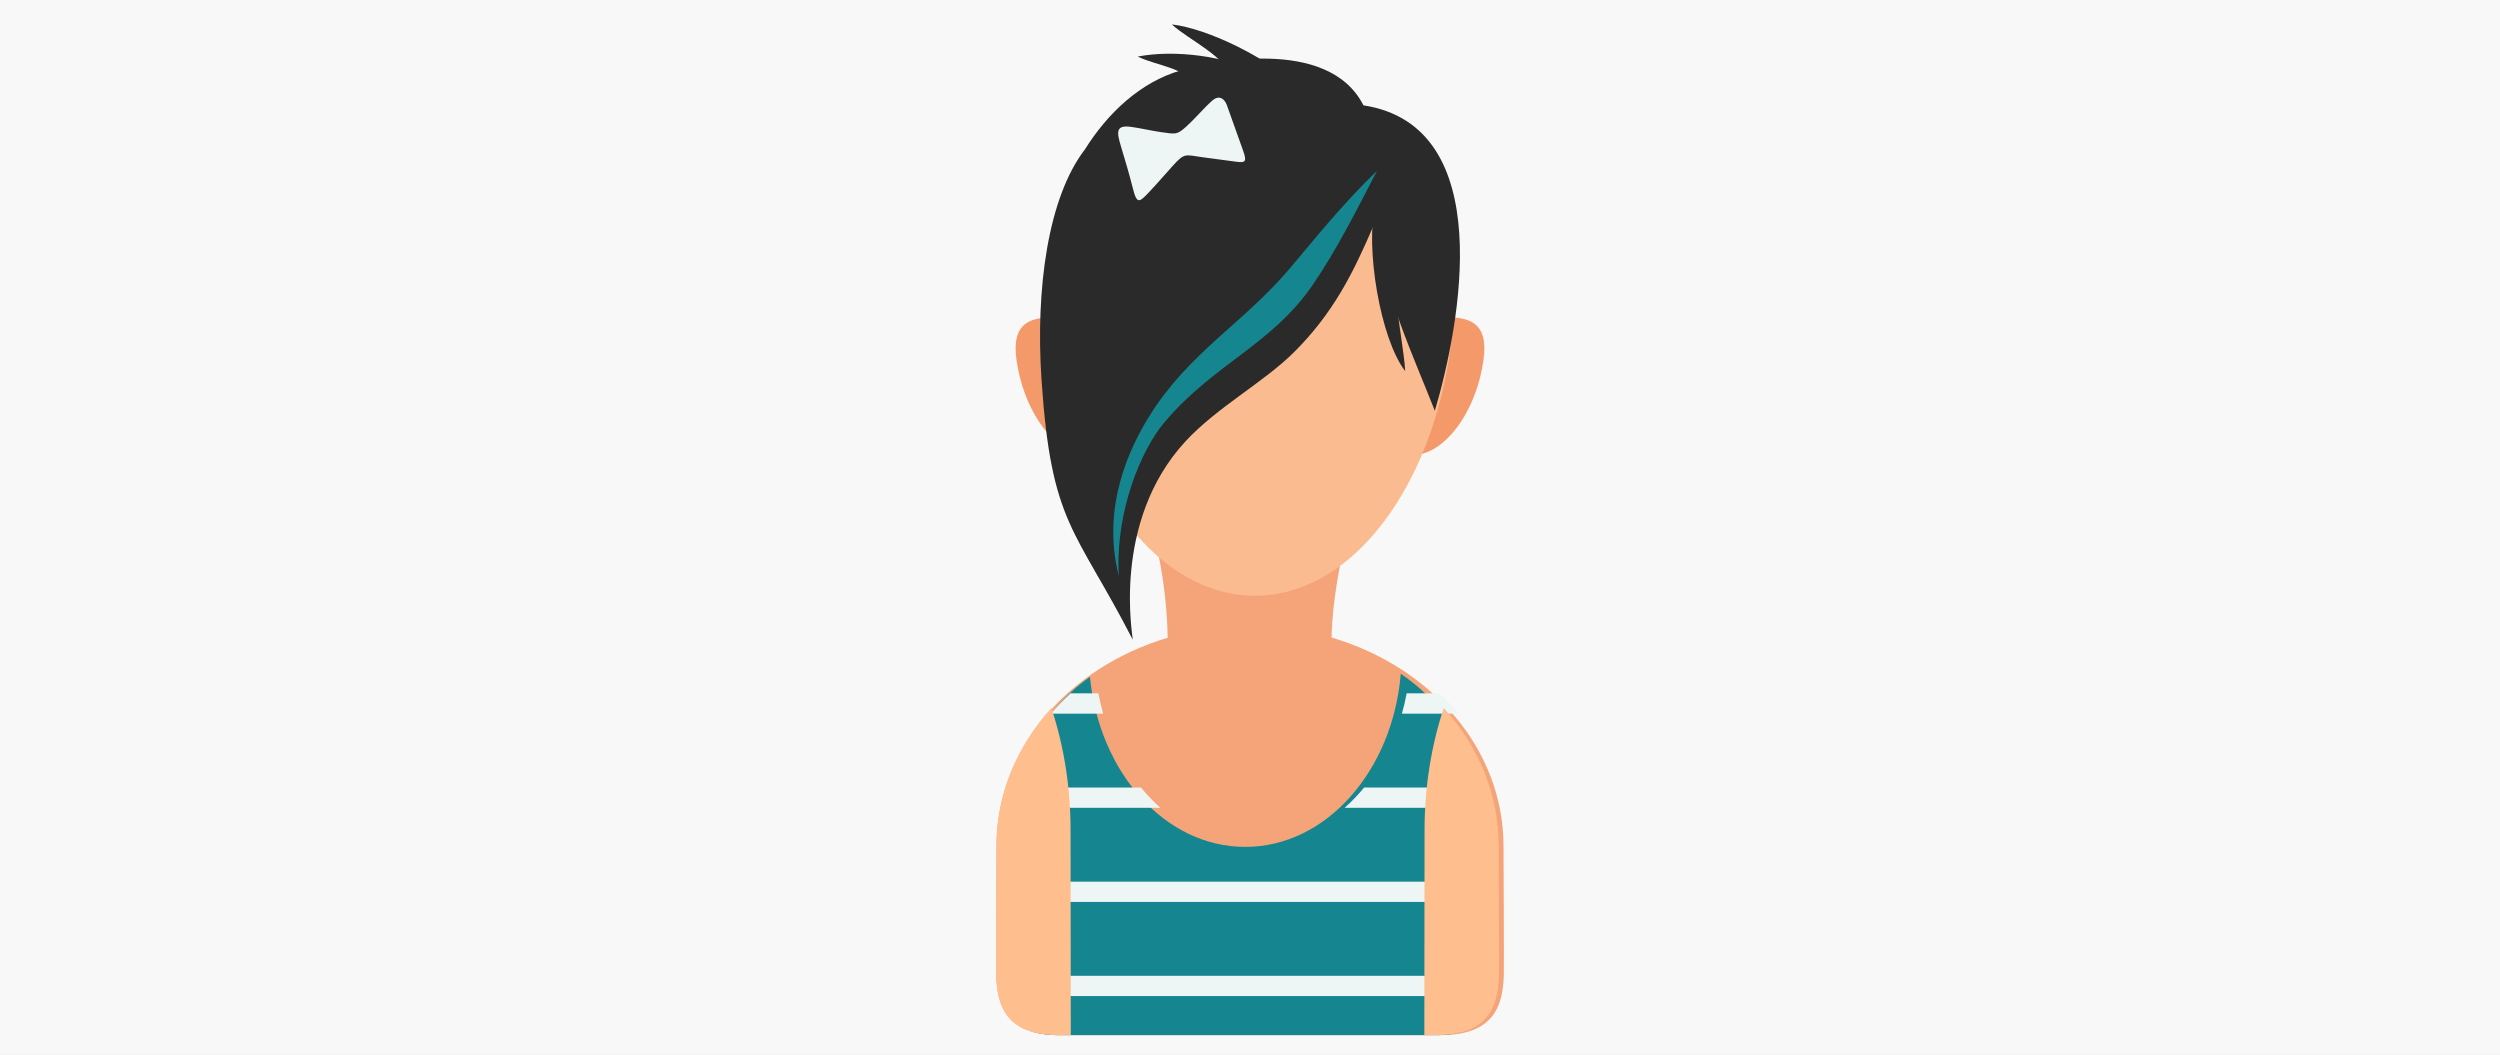
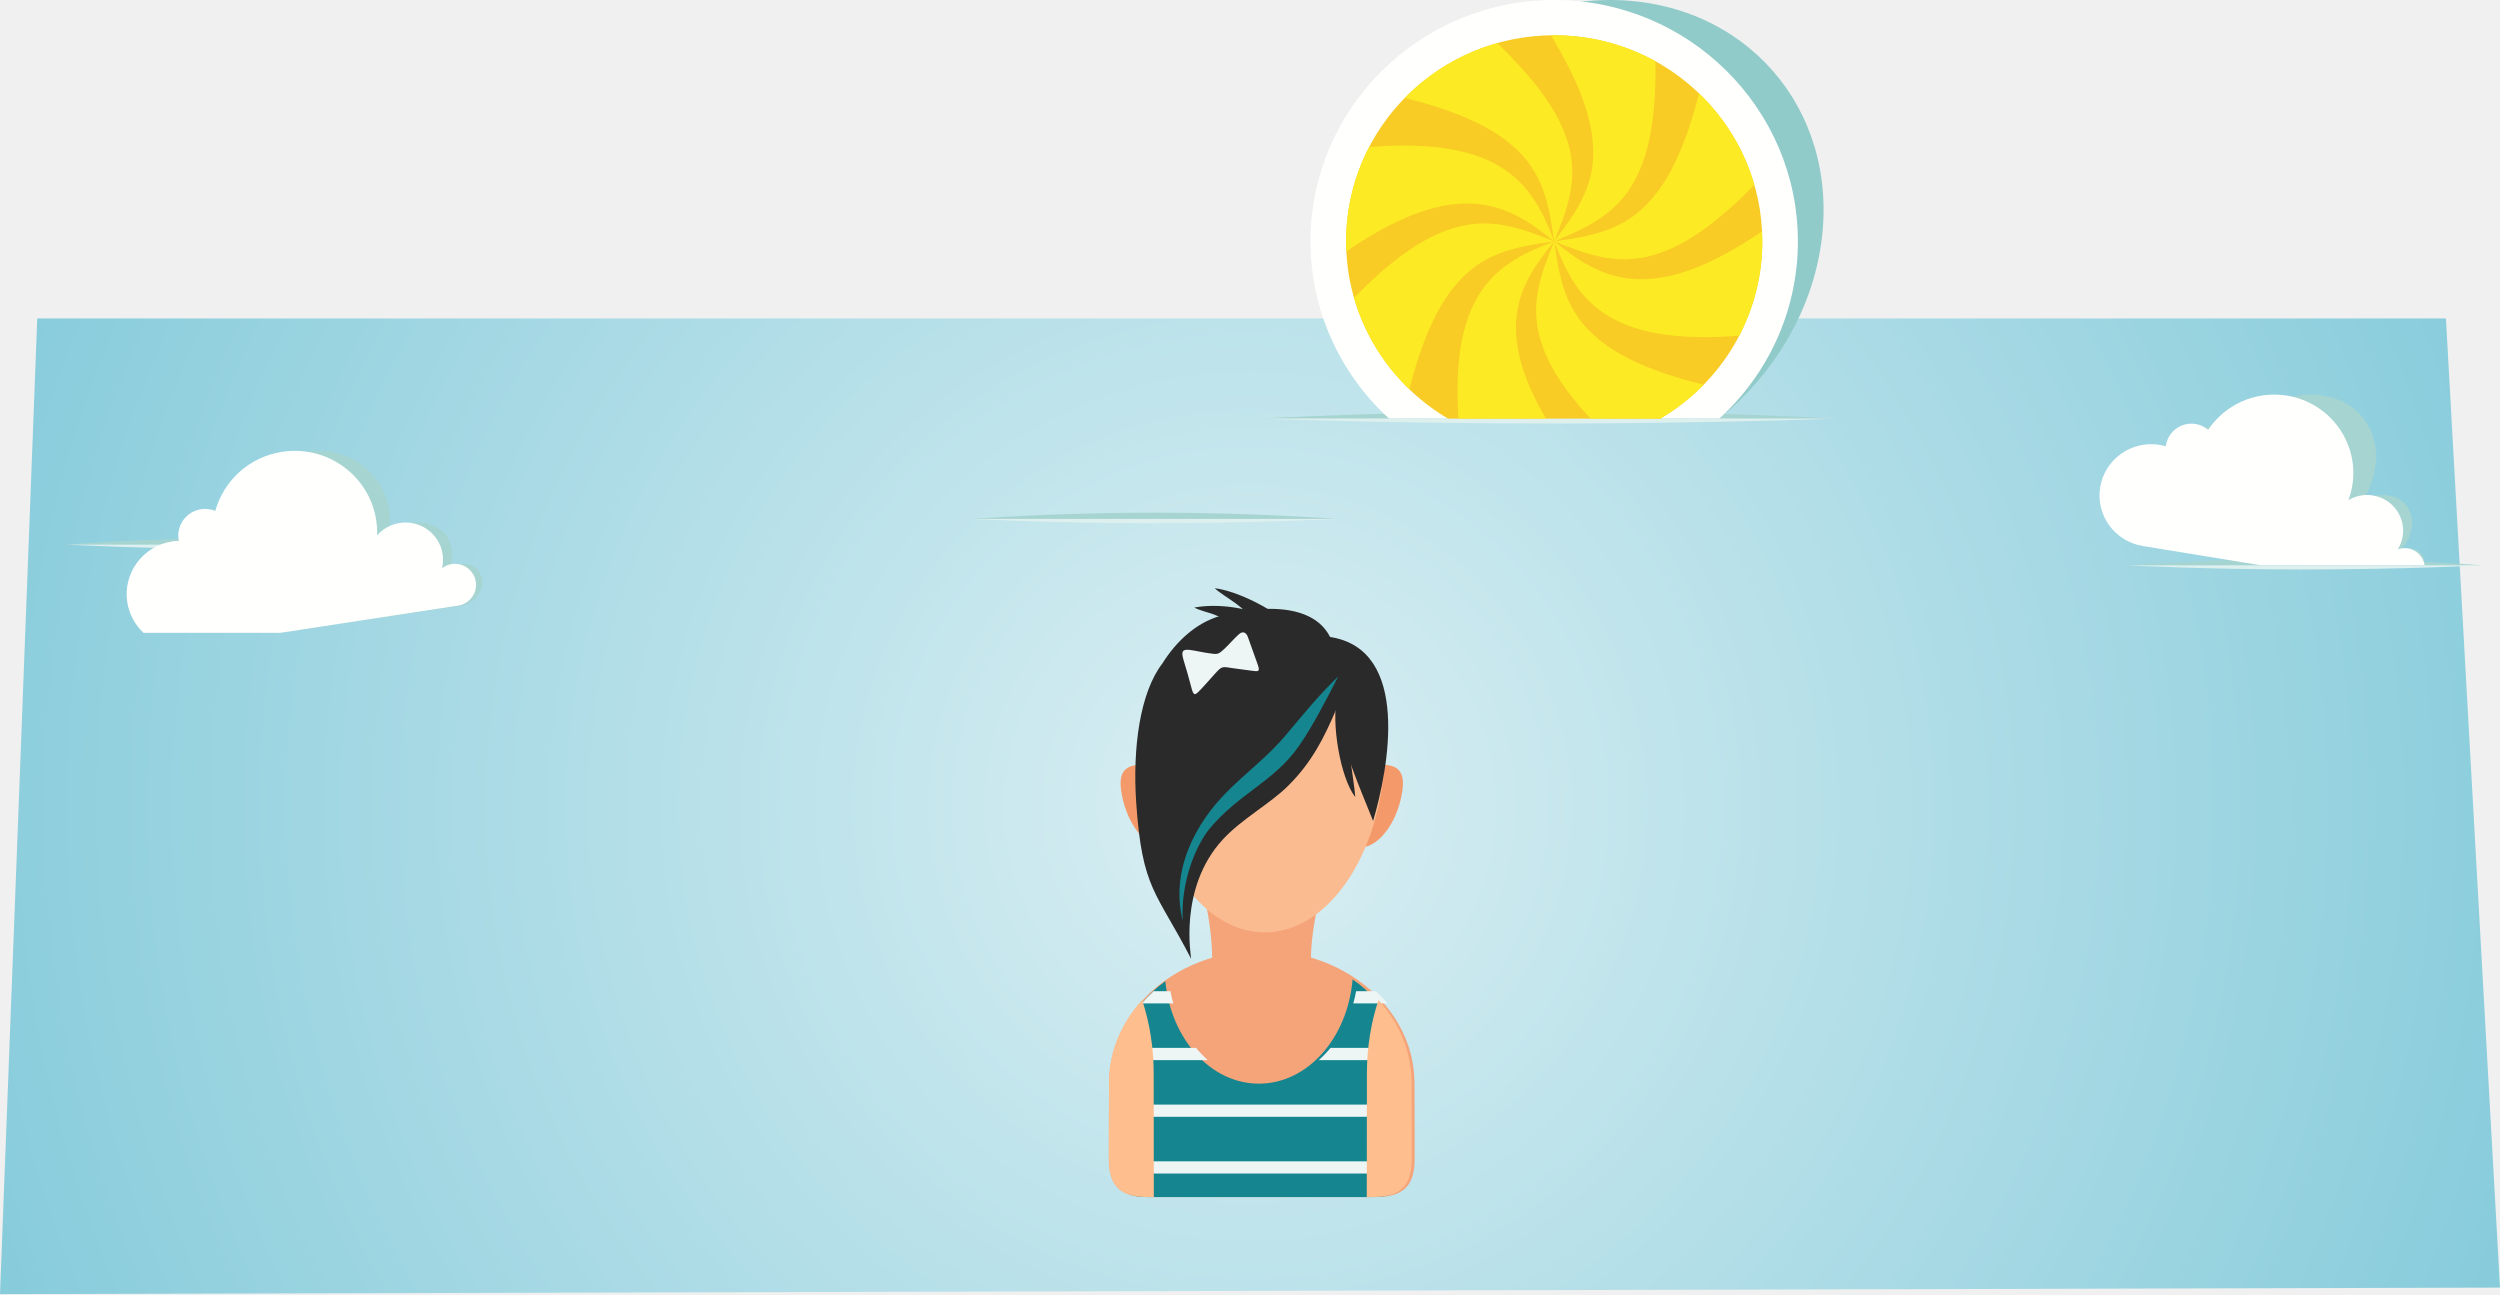
- <svg xmlns="http://www.w3.org/2000/svg" width="512px" height="216px" viewBox="0 0 512 216" version="1.1">
+ <svg xmlns="http://www.w3.org/2000/svg" width="850px" height="440px" viewBox="0 0 850 440" version="1.1">
+   <defs>
+     <radialGradient cx="49.999%" cy="49.999%" fx="49.999%" fy="49.999%" r="177.797%" gradientTransform="translate(0.49999,0.499995),scale(0.39027,1),rotate(180),translate(-0.49999,-0.499995)" id="radialGradient-1">
+       <stop stop-color="#DAEFF3" offset="0%" />
+       <stop stop-color="#6EC1D4" offset="100%" />
+     </radialGradient>
+   </defs>
  <g id="Page-1" stroke="none" stroke-width="1" fill="none" fill-rule="evenodd">
-     <g id="featured-image" fill-rule="nonzero">
-       <rect id="background" fill-opacity="0.5" fill="#FFFFFF" x="0" y="0" width="512" height="216" />
-       <g id="balance" transform="translate(204, 5)">
+     <g id="featured" fill-rule="nonzero">
+       <polygon id="BluSky" fill="url(#radialGradient-1)" points="0 440 850 437.786 831.617 108.27 12.667 108.27" />
+       <g id="Group" transform="translate(22.50045, 116.7783)">
+         <path d="M821.658,75.442 L700.546,75.442 C700.546,75.442 727.657,73.347 761.102,73.347 C794.545,73.347 821.658,75.442 821.658,75.442" id="Fill-9" fill="#A6D4D1" />
+         <path d="M700.546,75.442 C700.546,75.442 727.657,76.84 761.102,76.84 C794.542,76.84 821.658,75.442 821.658,75.442 L700.546,75.442 Z" id="Fill-10" fill="#DEF0EE" />
+         <path d="M707.344,68.863 C698.031,67.298 693.212,58.33 696.602,48.838 C700.003,39.342 710.431,32.91 719.88,34.477 C720.596,34.598 721.272,34.774 721.937,34.976 C721.983,34.836 721.993,34.701 722.044,34.566 C723.792,29.815 729.049,26.598 733.781,27.384 C735.385,27.647 736.692,28.366 737.69,29.352 C745.229,20.858 756.835,15.976 767.526,17.744 C782.011,20.14 789.075,33.86 783.35,48.388 C782.685,50.082 781.865,51.71 780.928,53.269 C783.693,51.825 786.78,51.189 789.701,51.678 C796.197,52.766 799.313,59.017 796.67,65.635 C796.034,67.228 795.119,68.694 794.016,69.991 C795.168,69.622 796.351,69.473 797.5,69.665 C800.44,70.165 802.132,72.566 801.883,75.442 L746.334,75.442 C728.57,72.44 711.48,69.562 707.344,68.863" id="Fill-11" fill="#A6D4D1" />
+         <path d="M706.059,68.863 C696.473,67.298 689.986,58.33 691.564,48.838 C693.148,39.342 702.196,32.91 711.784,34.477 C712.514,34.598 713.215,34.774 713.904,34.976 C713.924,34.836 713.909,34.701 713.931,34.566 C714.722,29.815 719.252,26.598 724.045,27.384 C725.671,27.647 727.092,28.366 728.27,29.352 C733.944,20.858 744.289,15.976 755.097,17.744 C769.765,20.14 779.696,33.86 777.274,48.388 C776.992,50.082 776.542,51.71 775.962,53.269 C778.375,51.825 781.296,51.189 784.294,51.678 C790.976,52.766 795.501,59.017 794.396,65.635 C794.133,67.228 793.556,68.694 792.758,69.991 C793.817,69.622 794.968,69.473 796.156,69.665 C799.208,70.165 801.458,72.566 801.883,75.442 L746.334,75.442 C727.956,72.44 710.323,69.562 706.059,68.863" id="Fill-12" fill="#FFFFFE" />
+         <path d="M432.204,59.67 L307.735,59.67 C307.735,59.67 335.596,57.517 369.968,57.517 C404.338,57.517 432.204,59.67 432.204,59.67" id="Fill-13" fill="#A6D4D1" />
+         <path d="M432.204,59.67 L307.735,59.67 C307.735,59.67 335.596,61.105 369.968,61.105 C404.336,61.105 432.204,59.67 432.204,59.67" id="Fill-14" fill="#DEF0EE" />
+         <path d="M119.679,68.378 L0,68.378 C0,68.378 26.791,66.17 59.841,66.17 C92.887,66.17 119.679,68.378 119.679,68.378" id="Fill-21" fill="#A6D4D1" />
+         <path d="M119.679,68.378 L0,68.378 C0,68.378 26.791,69.854 59.841,69.854 C92.887,69.854 119.679,68.378 119.679,68.378" id="Fill-22" fill="#DEF0EE" />
+         <path d="M22.062,87.995 C21.736,78.096 29.728,68.833 39.911,67.3 C40.685,67.184 41.445,67.134 42.195,67.112 C42.186,66.97 42.141,66.84 42.136,66.697 C41.976,61.748 45.973,57.114 51.065,56.348 C52.793,56.087 54.406,56.338 55.818,56.938 C59.911,46.712 69.551,38.561 81.028,36.839 C96.61,34.496 109.643,44.879 110.135,60.024 C110.195,61.791 110.064,63.549 109.788,65.275 C111.974,63.069 114.844,61.502 118.031,61.022 C125.129,59.954 131.063,64.682 131.289,71.582 C131.343,73.243 131.055,74.877 130.497,76.418 C131.515,75.712 132.664,75.196 133.925,75.008 C137.939,74.402 141.292,77.078 141.42,80.977 C141.547,84.88 138.401,88.527 134.389,89.128 C131.843,89.509 99.047,94.439 72.827,98.378 L26.293,98.378 C23.773,95.709 22.195,92.132 22.062,87.995" id="Fill-23" fill="#A6D4D1" />
+         <path d="M20.778,87.995 C19.233,78.096 26.079,68.833 36.077,67.3 C36.836,67.184 37.587,67.134 38.335,67.112 C38.307,66.97 38.249,66.84 38.226,66.697 C37.456,61.748 40.879,57.114 45.878,56.348 C47.573,56.087 49.217,56.338 50.702,56.938 C53.534,46.712 62.167,38.561 73.431,36.839 C88.725,34.496 103.037,44.879 105.402,60.024 C105.678,61.791 105.764,63.549 105.702,65.275 C107.616,63.069 110.295,61.502 113.421,61.022 C120.386,59.954 126.906,64.682 127.982,71.582 C128.241,73.243 128.154,74.877 127.785,76.418 C128.716,75.712 129.804,75.196 131.04,75.008 C134.978,74.402 138.663,77.078 139.272,80.977 C139.88,84.88 137.184,88.527 133.247,89.128 C130.748,89.509 98.561,94.439 72.827,98.378 L26.293,98.378 C23.445,95.709 21.424,92.132 20.778,87.995" id="clouss" fill="#FFFFFE" />
+       </g>
+       <g id="Sun" transform="translate(428.9236, 0)">
+         <path d="M195.266,142.321 L0,142.321 C0,142.321 43.71,139.809 97.631,139.809 C151.554,139.809 195.266,142.321 195.266,142.321" id="Fill-25" fill="#A6D4D1" />
+         <path d="M195.266,142.321 L0,142.321 C0,142.321 43.71,143.997 97.631,143.997 C151.554,143.997 195.266,142.321 195.266,142.321" id="Fill-26" fill="#DEF0EE" />
+         <path d="M190.376,82.06 C196.398,36.812 164.129,0 118.44,0 C72.759,0 30.692,36.812 24.67,82.06 C21.503,105.862 28.944,127.318 43.345,142.321 L155.665,142.321 C174.063,127.318 187.209,105.862 190.376,82.06" id="Fill-27" fill="#90CBC9" />
+         <path d="M182.356,82.06 C182.356,36.812 145.194,0 99.505,0 C53.819,0 16.652,36.812 16.652,82.06 C16.652,105.862 26.946,127.318 43.345,142.321 L155.665,142.321 C172.067,127.318 182.356,105.862 182.356,82.06" id="Fill-28" fill="#FFFFFE" />
+         <path d="M170.26,82.06 C170.26,43.355 138.585,11.98 99.505,11.98 C60.427,11.98 28.75,43.355 28.75,82.06 C28.75,107.696 42.656,130.105 63.395,142.321 L135.618,142.321 C156.357,130.105 170.26,107.696 170.26,82.06" id="Fill-29" fill="#F8CC24" />
+         <path d="M36.597,49.996 C31.593,59.607 28.75,70.5 28.75,82.06 C28.75,83.195 28.781,84.323 28.835,85.449 C66.888,59.451 83.951,69.457 99.505,82.06 C92.397,63.444 82.675,46.326 36.597,49.996" id="Fill-30" fill="#FCEB24" />
+         <path d="M62.879,78.372 C53.583,81.644 43.082,89.357 31.456,101.243 C34.896,113.236 41.47,123.914 50.262,132.357 C54.33,116.313 59.527,104.439 65.924,97.003 C75.346,85.476 87.424,83.771 99.505,82.06 C88.184,77.558 76.858,73.055 62.879,78.372" id="Fill-31" fill="#FCEB24" />
+         <path d="M99.505,82.06 C80.996,88.99 63.972,98.462 66.992,142.321 L96.674,142.321 C78.535,111.322 87.936,96.068 99.505,82.06" id="Fill-33" fill="#FCEB24" />
+         <path d="M103.227,45.784 C99.924,36.577 92.137,26.178 80.137,14.66 C68.027,18.068 57.246,24.582 48.724,33.287 C64.923,37.316 76.909,42.463 84.418,48.8 C96.056,58.133 97.777,70.095 99.505,82.06 C104.05,70.844 108.597,59.63 103.227,45.784" id="Fill-34" fill="#FCEB24" />
+         <path d="M170.175,78.672 C132.12,104.67 115.062,94.66 99.505,82.06 C106.613,100.673 116.337,117.792 162.415,114.123 C167.417,104.511 170.26,93.617 170.26,82.06 C170.26,80.923 170.231,79.795 170.175,78.672" id="Fill-35" fill="#FCEB24" />
+         <path d="M136.131,85.747 C145.43,82.474 155.928,74.76 167.556,62.876 C164.117,50.882 157.54,40.205 148.75,31.761 C144.683,47.805 139.483,59.68 133.084,67.115 C123.661,78.644 111.583,80.349 99.505,82.06 C110.829,86.559 122.15,91.063 136.131,85.747" id="Fill-36" fill="#FCEB24" />
+         <path d="M128.036,59.016 C132.273,50.191 134.191,37.384 133.929,20.837 C122.934,14.764 110.661,11.82 98.417,12.007 C106.992,26.2 111.795,38.236 112.581,47.976 C114.149,62.726 106.827,72.392 99.505,82.06 C110.724,77.311 121.948,72.567 128.036,59.016" id="Fill-37" fill="#FCEB24" />
+         <path d="M150.288,130.832 C134.089,126.802 122.101,121.654 114.594,115.319 C102.957,105.987 101.231,94.022 99.505,82.06 C94.963,93.275 90.416,104.49 95.783,118.334 C98.388,125.599 103.799,133.609 111.856,142.321 L135.581,142.321 C140.99,139.143 145.936,135.277 150.288,130.832" id="Fill-32" fill="#FCEB24" />
+       </g>
+       <g id="balance" transform="translate(377, 200)">
        <path d="M70.73,80 C71.899,86.426 74.312,93.689 72.55,101.071 C70.43,109.946 68.82,118.293 68.717,125.567 C89.191,131.612 103.922,148.455 103.922,168.287 C103.922,170.229 104.045,192.519 103.982,194.659 C103.801,200.913 102.036,207 90.991,207 L12.979,207 C1.965,207 0.2,200.902 0.018,194.652 C-0.045,192.512 0.078,170.224 0.078,168.287 C0.078,148.499 14.744,131.688 35.147,125.608 C35.015,118.324 33.95,109.962 31.45,101.071 C29.387,93.738 32.101,86.426 33.269,80 L70.73,80" id="Fill-149" fill="#F5A479" />
        <path d="M17,88 C11.111,86.654 5.579,78.562 4.188,68.781 C3.233,62.073 6.001,60.245 10.588,60 C11.199,70.229 13.468,79.757 17,88" id="Fill-150" fill="#F49A6A" />
        <path d="M87,88 C92.889,86.654 98.421,78.562 99.812,68.781 C100.767,62.073 97.999,60.245 93.412,60 C92.801,70.229 90.532,79.757 87,88" id="Fill-151" fill="#F49A6A" />
        <path d="M82.879,133 C81.212,152.913 67.588,168.443 51.024,168.443 C34.631,168.443 21.117,153.234 19.222,133.619 C7.567,141.841 3.077,154.416 3.077,168.513 C3.077,170.439 2.956,192.597 3.018,194.725 C3.198,200.937 1.979,207 12.88,207 L90.09,207 C101.022,207 99.803,200.949 99.983,194.731 C100.044,192.604 99.923,170.444 99.923,168.513 C99.923,154.057 95.049,141.201 82.879,133 Z" id="Fill-152" fill="#15868F" />
        <path d="M94.782,141.155 C93.541,139.7 92.202,138.313 90.773,137 L84.084,137 C83.821,138.415 83.497,139.801 83.115,141.155 L94.782,141.155 Z M75.375,156.282 C74.14,157.794 72.806,159.184 71.387,160.436 L100,160.436 L100,156.282 L75.375,156.282 Z M33.649,160.436 C32.231,159.184 30.898,157.794 29.663,156.282 L6,156.282 L6,160.436 L33.649,160.436 Z M21.921,141.155 C21.539,139.802 21.215,138.415 20.952,137 L15.226,137 C13.798,138.313 12.459,139.7 11.218,141.155 L21.921,141.155 Z M6,199 L100,199 L100,194.846 L6,194.846 L6,199 Z M6,179.718 L100,179.718 L100,175.564 L6,175.564 L6,179.718 Z" id="Fill-153" fill="#EDF6F5" />
        <path d="M102.923,168.211 C102.923,157.539 98.712,147.733 91.675,140.001 C89.156,147.613 87.749,156.095 87.749,165.04 C87.749,166.298 87.724,187.7 87.705,207 L90.116,207 C101.055,207 102.803,200.901 102.983,194.635 C103.044,192.49 102.923,170.157 102.923,168.211 Z M11.325,140 C4.288,147.732 0.077,157.539 0.077,168.211 C0.077,170.152 -0.044,192.484 0.018,194.628 C0.199,200.89 1.946,207 12.854,207 L15.295,207 C15.276,187.7 15.252,166.298 15.252,165.04 C15.252,156.095 13.844,147.613 11.325,140 L11.325,140 Z" id="Fill-154" fill="#FFBE8E" />
        <path d="M84.882,33.149 C85.882,38.713 94,46.592 94,52.658 C94,88.193 75.644,117 53,117 C35.811,117 21.093,100.4 14.999,76.859 C13.065,69.388 12,61.219 12,52.658 C12,43.209 15.752,34.235 18.083,26.152 C30.025,26.452 82.604,20.469 84.882,33.149" id="Fill-155" fill="#FBBB91" />
        <path d="M27.984,126 C28.109,125.802 23.426,102.011 38.794,85.381 C45.206,78.441 54.781,73.304 60.921,67.221 C69.117,59.1 73.189,50.782 77.292,41.233 C80.162,56.754 84.964,66.755 89.857,79.128 C95.09,61.401 102.837,20.825 75.232,16.571 C67.944,2.202 43.28,7.844 37.873,9.404 C29.505,11.818 22.825,18.204 18.178,25.616 C10.643,35.427 8.043,54.078 9.304,72.81 C11.306,102.529 16.141,102.999 27.984,126" id="Fill-156" fill="#2A2A2A" />
        <path d="M64.829,53.363 C56.35,65.732 44.364,69.601 34.262,81.752 C29.942,86.948 24.345,99.452 25.136,113 C21.44,98.54 27.644,86.31 31.217,80.489 C39.329,67.274 50.597,61.249 60.077,50.061 C65.691,43.436 70.893,36.846 78,30 C73.55,38.607 69.616,46.38 64.829,53.363 Z" id="Fill-157" fill="#15868F" />
        <path d="M40.71,13 C39.378,8.831 33.147,8.619 29,6.583 C36.418,5.156 47.033,6.321 55,10.397 C48.811,11.924 46.9,11.472 40.71,13" id="Fill-158" fill="#2A2A2A" />
        <path d="M47.973,11.246 C47.853,6.926 39.32,3.14 36,0 C43.302,0.84 55.666,6.816 62,13 C55.817,12.617 54.156,11.629 47.973,11.246" id="Fill-159" fill="#2A2A2A" />
        <path d="M39.11,20.772 C37.054,22.648 36.89,22.492 33.894,22.077 C31.795,21.786 29.739,21.274 27.64,20.983 C24.494,20.548 24.67,22.022 25.569,24.961 C26.453,27.846 27.289,30.722 28.018,33.604 C28.868,36.963 29.335,36.46 31.533,34.127 C33.196,32.363 34.479,30.84 36.108,29.044 C38.685,26.202 38.577,26.705 42.534,27.234 C44.507,27.499 46.481,27.762 48.454,28.026 C50.816,28.343 51.562,28.53 50.576,25.82 C49.501,22.864 48.337,19.485 47.26,16.529 C46.832,15.353 45.773,14.267 44.225,15.643 C42.498,17.178 40.848,19.186 39.11,20.772 Z" id="Fill-160" fill="#EDF6F5" />
        <path d="M84,50.071 C80.085,52.268 83.302,63.445 83.788,71 C78.675,64.456 75.557,45.514 77.669,37 C80.82,42.573 80.85,44.498 84,50.071" id="Fill-161" fill="#2A2A2A" />
      </g>
    </g>
  </g>
</svg>
